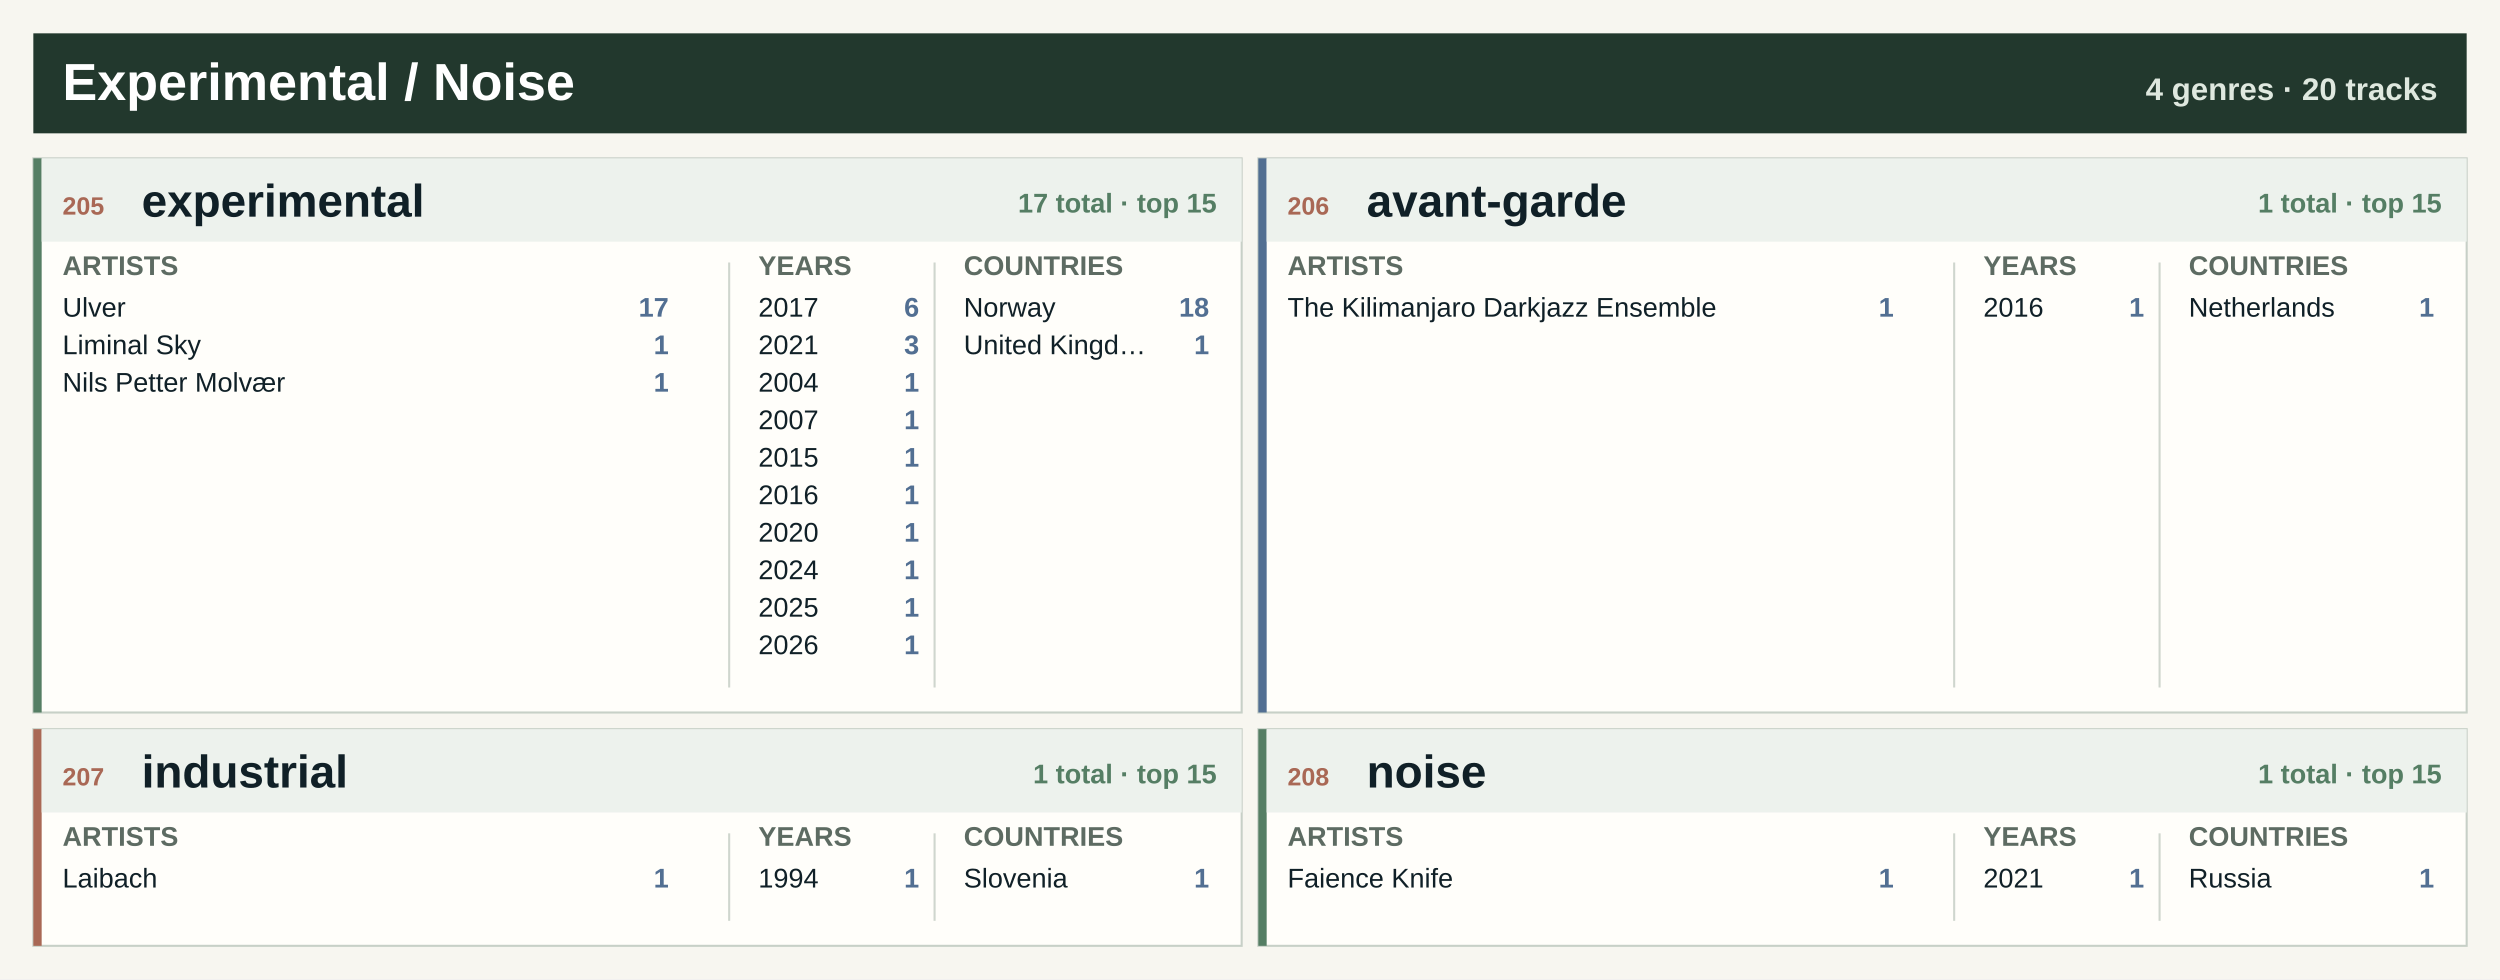
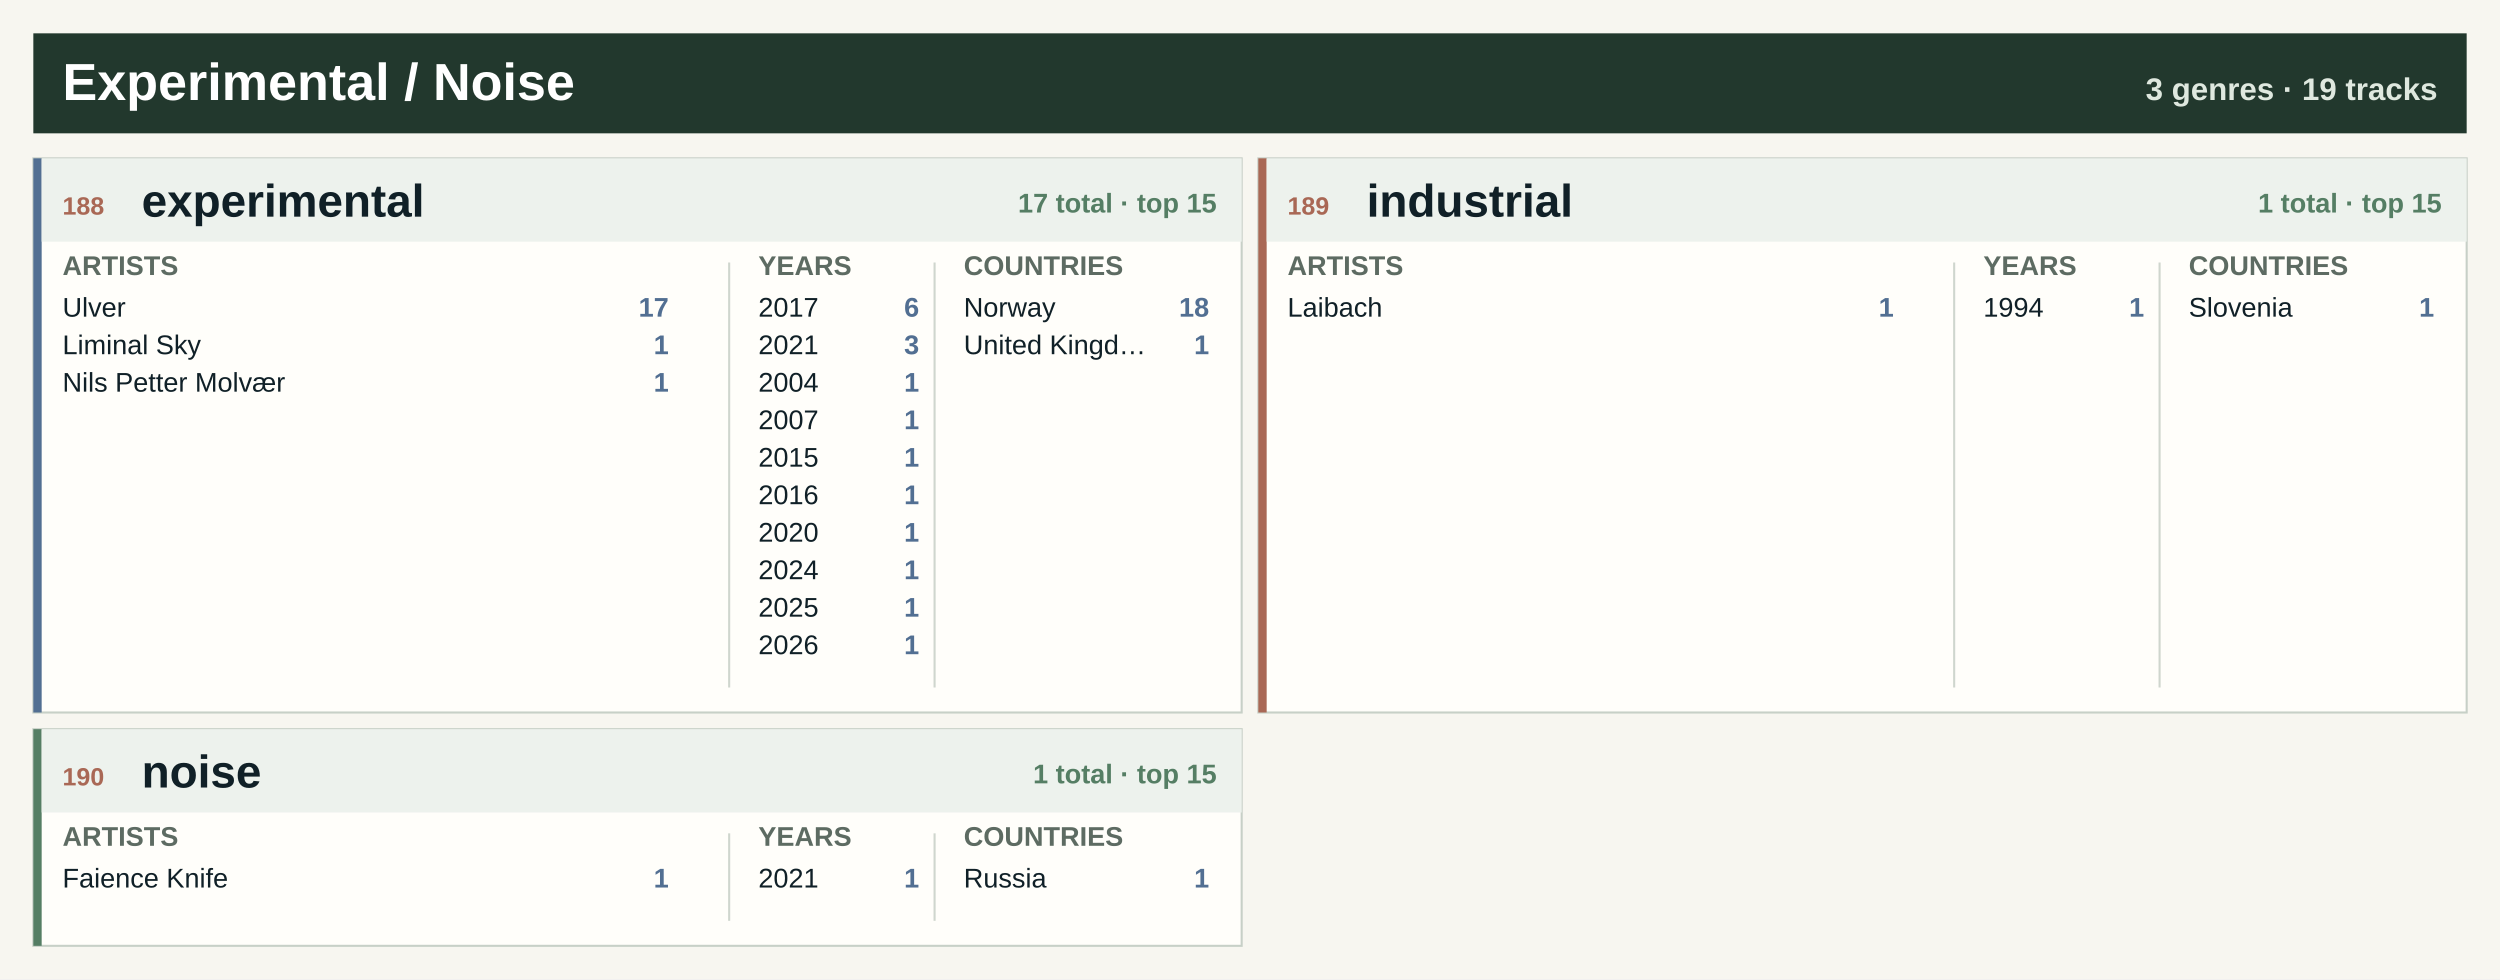
<svg xmlns="http://www.w3.org/2000/svg" width="1200" height="470" viewBox="0 0 1200 470" role="img" aria-label="Experimental / Noise genre atlas">
  <rect width="1200" height="470" fill="#f7f6f0" />
  <rect x="16" y="16" width="1168" height="48" fill="#22382d" />
  <text x="30.0" y="48.0" font-family="Segoe UI, Arial, sans-serif" font-size="25" font-weight="800" fill="#ffffff" text-anchor="start">Experimental / Noise</text>
-   <text x="1170.0" y="48.0" font-family="Segoe UI, Arial, sans-serif" font-size="15" font-weight="800" fill="#dfe8df" text-anchor="end">4 genres · 20 tracks</text>
+   <text x="1170.0" y="48.0" font-family="Segoe UI, Arial, sans-serif" font-size="15" font-weight="800" fill="#dfe8df" text-anchor="end">3 genres · 19 tracks</text>
  <rect x="16.0" y="76.0" width="580.0" height="266" fill="#fffefa" stroke="#c7d0c7" />
-   <rect x="16.0" y="76.0" width="4" height="266" fill="#557e64" />
+   <rect x="16.0" y="76.0" width="4" height="266" fill="#526f92" />
  <rect x="20.0" y="76.0" width="576.0" height="40" fill="#edf2ed" />
-   <text x="30.0" y="103.0" font-family="Segoe UI, Arial, sans-serif" font-size="12" font-weight="800" fill="#a96855" text-anchor="start">205</text>
+   <text x="30.0" y="103.0" font-family="Segoe UI, Arial, sans-serif" font-size="12" font-weight="800" fill="#a96855" text-anchor="start">188</text>
  <text x="68.0" y="104.0" font-family="Segoe UI, Arial, sans-serif" font-size="22" font-weight="800" fill="#102027" text-anchor="start">experimental</text>
  <text x="584.0" y="102.0" font-family="Segoe UI, Arial, sans-serif" font-size="13" font-weight="800" fill="#557e64" text-anchor="end">17 total · top 15</text>
  <text x="30.0" y="132.0" font-family="Segoe UI, Arial, sans-serif" font-size="13" font-weight="800" fill="#5d6b62" text-anchor="start">ARTISTS</text>
  <text x="364.0" y="132.0" font-family="Segoe UI, Arial, sans-serif" font-size="13" font-weight="800" fill="#5d6b62" text-anchor="start">YEARS</text>
  <text x="462.6" y="132.0" font-family="Segoe UI, Arial, sans-serif" font-size="13" font-weight="800" fill="#5d6b62" text-anchor="start">COUNTRIES</text>
  <line x1="350.0" y1="126.0" x2="350.0" y2="330.0" stroke="#cfd6ce" />
  <line x1="448.6" y1="126.0" x2="448.6" y2="330.0" stroke="#cfd6ce" />
  <text x="30.0" y="152.0" font-family="Segoe UI, Arial, sans-serif" font-size="13" font-weight="400" fill="#102027" text-anchor="start">Ulver</text>
  <text x="321.0" y="152.0" font-family="Segoe UI, Arial, sans-serif" font-size="13" font-weight="800" fill="#526f92" text-anchor="end">17</text>
  <text x="30.0" y="170.0" font-family="Segoe UI, Arial, sans-serif" font-size="13" font-weight="400" fill="#102027" text-anchor="start">Liminal Sky</text>
  <text x="321.0" y="170.0" font-family="Segoe UI, Arial, sans-serif" font-size="13" font-weight="800" fill="#526f92" text-anchor="end">1</text>
  <text x="30.0" y="188.0" font-family="Segoe UI, Arial, sans-serif" font-size="13" font-weight="400" fill="#102027" text-anchor="start">Nils Petter Molvær</text>
  <text x="321.0" y="188.0" font-family="Segoe UI, Arial, sans-serif" font-size="13" font-weight="800" fill="#526f92" text-anchor="end">1</text>
  <text x="364.0" y="152.0" font-family="Segoe UI, Arial, sans-serif" font-size="13" font-weight="400" fill="#102027" text-anchor="start">2017</text>
  <text x="441.2" y="152.0" font-family="Segoe UI, Arial, sans-serif" font-size="13" font-weight="800" fill="#526f92" text-anchor="end">6</text>
  <text x="364.0" y="170.0" font-family="Segoe UI, Arial, sans-serif" font-size="13" font-weight="400" fill="#102027" text-anchor="start">2021</text>
  <text x="441.2" y="170.0" font-family="Segoe UI, Arial, sans-serif" font-size="13" font-weight="800" fill="#526f92" text-anchor="end">3</text>
  <text x="364.0" y="188.0" font-family="Segoe UI, Arial, sans-serif" font-size="13" font-weight="400" fill="#102027" text-anchor="start">2004</text>
  <text x="441.2" y="188.0" font-family="Segoe UI, Arial, sans-serif" font-size="13" font-weight="800" fill="#526f92" text-anchor="end">1</text>
  <text x="364.0" y="206.0" font-family="Segoe UI, Arial, sans-serif" font-size="13" font-weight="400" fill="#102027" text-anchor="start">2007</text>
  <text x="441.2" y="206.0" font-family="Segoe UI, Arial, sans-serif" font-size="13" font-weight="800" fill="#526f92" text-anchor="end">1</text>
  <text x="364.0" y="224.0" font-family="Segoe UI, Arial, sans-serif" font-size="13" font-weight="400" fill="#102027" text-anchor="start">2015</text>
  <text x="441.2" y="224.0" font-family="Segoe UI, Arial, sans-serif" font-size="13" font-weight="800" fill="#526f92" text-anchor="end">1</text>
  <text x="364.0" y="242.0" font-family="Segoe UI, Arial, sans-serif" font-size="13" font-weight="400" fill="#102027" text-anchor="start">2016</text>
  <text x="441.2" y="242.0" font-family="Segoe UI, Arial, sans-serif" font-size="13" font-weight="800" fill="#526f92" text-anchor="end">1</text>
  <text x="364.0" y="260.0" font-family="Segoe UI, Arial, sans-serif" font-size="13" font-weight="400" fill="#102027" text-anchor="start">2020</text>
  <text x="441.2" y="260.0" font-family="Segoe UI, Arial, sans-serif" font-size="13" font-weight="800" fill="#526f92" text-anchor="end">1</text>
  <text x="364.0" y="278.0" font-family="Segoe UI, Arial, sans-serif" font-size="13" font-weight="400" fill="#102027" text-anchor="start">2024</text>
  <text x="441.2" y="278.0" font-family="Segoe UI, Arial, sans-serif" font-size="13" font-weight="800" fill="#526f92" text-anchor="end">1</text>
  <text x="364.0" y="296.0" font-family="Segoe UI, Arial, sans-serif" font-size="13" font-weight="400" fill="#102027" text-anchor="start">2025</text>
  <text x="441.2" y="296.0" font-family="Segoe UI, Arial, sans-serif" font-size="13" font-weight="800" fill="#526f92" text-anchor="end">1</text>
  <text x="364.0" y="314.0" font-family="Segoe UI, Arial, sans-serif" font-size="13" font-weight="400" fill="#102027" text-anchor="start">2026</text>
  <text x="441.2" y="314.0" font-family="Segoe UI, Arial, sans-serif" font-size="13" font-weight="800" fill="#526f92" text-anchor="end">1</text>
  <text x="462.6" y="152.0" font-family="Segoe UI, Arial, sans-serif" font-size="13" font-weight="400" fill="#102027" text-anchor="start">Norway</text>
  <text x="580.4" y="152.0" font-family="Segoe UI, Arial, sans-serif" font-size="13" font-weight="800" fill="#526f92" text-anchor="end">18</text>
  <text x="462.6" y="170.0" font-family="Segoe UI, Arial, sans-serif" font-size="13" font-weight="400" fill="#102027" text-anchor="start">United Kingd…</text>
  <text x="580.4" y="170.0" font-family="Segoe UI, Arial, sans-serif" font-size="13" font-weight="800" fill="#526f92" text-anchor="end">1</text>
  <rect x="604.0" y="76.0" width="580.0" height="266" fill="#fffefa" stroke="#c7d0c7" />
-   <rect x="604.0" y="76.0" width="4" height="266" fill="#526f92" />
+   <rect x="604.0" y="76.0" width="4" height="266" fill="#a96855" />
  <rect x="608.0" y="76.0" width="576.0" height="40" fill="#edf2ed" />
-   <text x="618.0" y="103.0" font-family="Segoe UI, Arial, sans-serif" font-size="12" font-weight="800" fill="#a96855" text-anchor="start">206</text>
-   <text x="656.0" y="104.0" font-family="Segoe UI, Arial, sans-serif" font-size="22" font-weight="800" fill="#102027" text-anchor="start">avant-garde</text>
+   <text x="618.0" y="103.0" font-family="Segoe UI, Arial, sans-serif" font-size="12" font-weight="800" fill="#a96855" text-anchor="start">189</text>
+   <text x="656.0" y="104.0" font-family="Segoe UI, Arial, sans-serif" font-size="22" font-weight="800" fill="#102027" text-anchor="start">industrial</text>
  <text x="1172.0" y="102.0" font-family="Segoe UI, Arial, sans-serif" font-size="13" font-weight="800" fill="#557e64" text-anchor="end">1 total · top 15</text>
  <text x="618.0" y="132.0" font-family="Segoe UI, Arial, sans-serif" font-size="13" font-weight="800" fill="#5d6b62" text-anchor="start">ARTISTS</text>
  <text x="952.0" y="132.0" font-family="Segoe UI, Arial, sans-serif" font-size="13" font-weight="800" fill="#5d6b62" text-anchor="start">YEARS</text>
  <text x="1050.6" y="132.0" font-family="Segoe UI, Arial, sans-serif" font-size="13" font-weight="800" fill="#5d6b62" text-anchor="start">COUNTRIES</text>
  <line x1="938.0" y1="126.0" x2="938.0" y2="330.0" stroke="#cfd6ce" />
  <line x1="1036.6" y1="126.0" x2="1036.6" y2="330.0" stroke="#cfd6ce" />
-   <text x="618.0" y="152.0" font-family="Segoe UI, Arial, sans-serif" font-size="13" font-weight="400" fill="#102027" text-anchor="start">The Kilimanjaro Darkjazz Ensemble</text>
+   <text x="618.0" y="152.0" font-family="Segoe UI, Arial, sans-serif" font-size="13" font-weight="400" fill="#102027" text-anchor="start">Laibach</text>
  <text x="909.0" y="152.0" font-family="Segoe UI, Arial, sans-serif" font-size="13" font-weight="800" fill="#526f92" text-anchor="end">1</text>
-   <text x="952.0" y="152.0" font-family="Segoe UI, Arial, sans-serif" font-size="13" font-weight="400" fill="#102027" text-anchor="start">2016</text>
+   <text x="952.0" y="152.0" font-family="Segoe UI, Arial, sans-serif" font-size="13" font-weight="400" fill="#102027" text-anchor="start">1994</text>
  <text x="1029.2" y="152.0" font-family="Segoe UI, Arial, sans-serif" font-size="13" font-weight="800" fill="#526f92" text-anchor="end">1</text>
-   <text x="1050.6" y="152.0" font-family="Segoe UI, Arial, sans-serif" font-size="13" font-weight="400" fill="#102027" text-anchor="start">Netherlands</text>
+   <text x="1050.6" y="152.0" font-family="Segoe UI, Arial, sans-serif" font-size="13" font-weight="400" fill="#102027" text-anchor="start">Slovenia</text>
  <text x="1168.4" y="152.0" font-family="Segoe UI, Arial, sans-serif" font-size="13" font-weight="800" fill="#526f92" text-anchor="end">1</text>
  <rect x="16.0" y="350.0" width="580.0" height="104" fill="#fffefa" stroke="#c7d0c7" />
-   <rect x="16.0" y="350.0" width="4" height="104" fill="#a96855" />
+   <rect x="16.0" y="350.0" width="4" height="104" fill="#557e64" />
  <rect x="20.0" y="350.0" width="576.0" height="40" fill="#edf2ed" />
-   <text x="30.0" y="377.0" font-family="Segoe UI, Arial, sans-serif" font-size="12" font-weight="800" fill="#a96855" text-anchor="start">207</text>
-   <text x="68.0" y="378.0" font-family="Segoe UI, Arial, sans-serif" font-size="22" font-weight="800" fill="#102027" text-anchor="start">industrial</text>
+   <text x="30.0" y="377.0" font-family="Segoe UI, Arial, sans-serif" font-size="12" font-weight="800" fill="#a96855" text-anchor="start">190</text>
+   <text x="68.0" y="378.0" font-family="Segoe UI, Arial, sans-serif" font-size="22" font-weight="800" fill="#102027" text-anchor="start">noise</text>
  <text x="584.0" y="376.0" font-family="Segoe UI, Arial, sans-serif" font-size="13" font-weight="800" fill="#557e64" text-anchor="end">1 total · top 15</text>
  <text x="30.0" y="406.0" font-family="Segoe UI, Arial, sans-serif" font-size="13" font-weight="800" fill="#5d6b62" text-anchor="start">ARTISTS</text>
  <text x="364.0" y="406.0" font-family="Segoe UI, Arial, sans-serif" font-size="13" font-weight="800" fill="#5d6b62" text-anchor="start">YEARS</text>
  <text x="462.6" y="406.0" font-family="Segoe UI, Arial, sans-serif" font-size="13" font-weight="800" fill="#5d6b62" text-anchor="start">COUNTRIES</text>
  <line x1="350.0" y1="400.0" x2="350.0" y2="442.0" stroke="#cfd6ce" />
  <line x1="448.6" y1="400.0" x2="448.6" y2="442.0" stroke="#cfd6ce" />
-   <text x="30.0" y="426.0" font-family="Segoe UI, Arial, sans-serif" font-size="13" font-weight="400" fill="#102027" text-anchor="start">Laibach</text>
+   <text x="30.0" y="426.0" font-family="Segoe UI, Arial, sans-serif" font-size="13" font-weight="400" fill="#102027" text-anchor="start">Faience Knife</text>
  <text x="321.0" y="426.0" font-family="Segoe UI, Arial, sans-serif" font-size="13" font-weight="800" fill="#526f92" text-anchor="end">1</text>
-   <text x="364.0" y="426.0" font-family="Segoe UI, Arial, sans-serif" font-size="13" font-weight="400" fill="#102027" text-anchor="start">1994</text>
+   <text x="364.0" y="426.0" font-family="Segoe UI, Arial, sans-serif" font-size="13" font-weight="400" fill="#102027" text-anchor="start">2021</text>
  <text x="441.2" y="426.0" font-family="Segoe UI, Arial, sans-serif" font-size="13" font-weight="800" fill="#526f92" text-anchor="end">1</text>
-   <text x="462.6" y="426.0" font-family="Segoe UI, Arial, sans-serif" font-size="13" font-weight="400" fill="#102027" text-anchor="start">Slovenia</text>
+   <text x="462.6" y="426.0" font-family="Segoe UI, Arial, sans-serif" font-size="13" font-weight="400" fill="#102027" text-anchor="start">Russia</text>
  <text x="580.4" y="426.0" font-family="Segoe UI, Arial, sans-serif" font-size="13" font-weight="800" fill="#526f92" text-anchor="end">1</text>
-   <rect x="604.0" y="350.0" width="580.0" height="104" fill="#fffefa" stroke="#c7d0c7" />
-   <rect x="604.0" y="350.0" width="4" height="104" fill="#557e64" />
-   <rect x="608.0" y="350.0" width="576.0" height="40" fill="#edf2ed" />
-   <text x="618.0" y="377.0" font-family="Segoe UI, Arial, sans-serif" font-size="12" font-weight="800" fill="#a96855" text-anchor="start">208</text>
-   <text x="656.0" y="378.0" font-family="Segoe UI, Arial, sans-serif" font-size="22" font-weight="800" fill="#102027" text-anchor="start">noise</text>
-   <text x="1172.0" y="376.0" font-family="Segoe UI, Arial, sans-serif" font-size="13" font-weight="800" fill="#557e64" text-anchor="end">1 total · top 15</text>
-   <text x="618.0" y="406.0" font-family="Segoe UI, Arial, sans-serif" font-size="13" font-weight="800" fill="#5d6b62" text-anchor="start">ARTISTS</text>
-   <text x="952.0" y="406.0" font-family="Segoe UI, Arial, sans-serif" font-size="13" font-weight="800" fill="#5d6b62" text-anchor="start">YEARS</text>
-   <text x="1050.6" y="406.0" font-family="Segoe UI, Arial, sans-serif" font-size="13" font-weight="800" fill="#5d6b62" text-anchor="start">COUNTRIES</text>
-   <line x1="938.0" y1="400.0" x2="938.0" y2="442.0" stroke="#cfd6ce" />
-   <line x1="1036.6" y1="400.0" x2="1036.6" y2="442.0" stroke="#cfd6ce" />
-   <text x="618.0" y="426.0" font-family="Segoe UI, Arial, sans-serif" font-size="13" font-weight="400" fill="#102027" text-anchor="start">Faience Knife</text>
-   <text x="909.0" y="426.0" font-family="Segoe UI, Arial, sans-serif" font-size="13" font-weight="800" fill="#526f92" text-anchor="end">1</text>
-   <text x="952.0" y="426.0" font-family="Segoe UI, Arial, sans-serif" font-size="13" font-weight="400" fill="#102027" text-anchor="start">2021</text>
-   <text x="1029.2" y="426.0" font-family="Segoe UI, Arial, sans-serif" font-size="13" font-weight="800" fill="#526f92" text-anchor="end">1</text>
-   <text x="1050.6" y="426.0" font-family="Segoe UI, Arial, sans-serif" font-size="13" font-weight="400" fill="#102027" text-anchor="start">Russia</text>
-   <text x="1168.4" y="426.0" font-family="Segoe UI, Arial, sans-serif" font-size="13" font-weight="800" fill="#526f92" text-anchor="end">1</text>
</svg>
